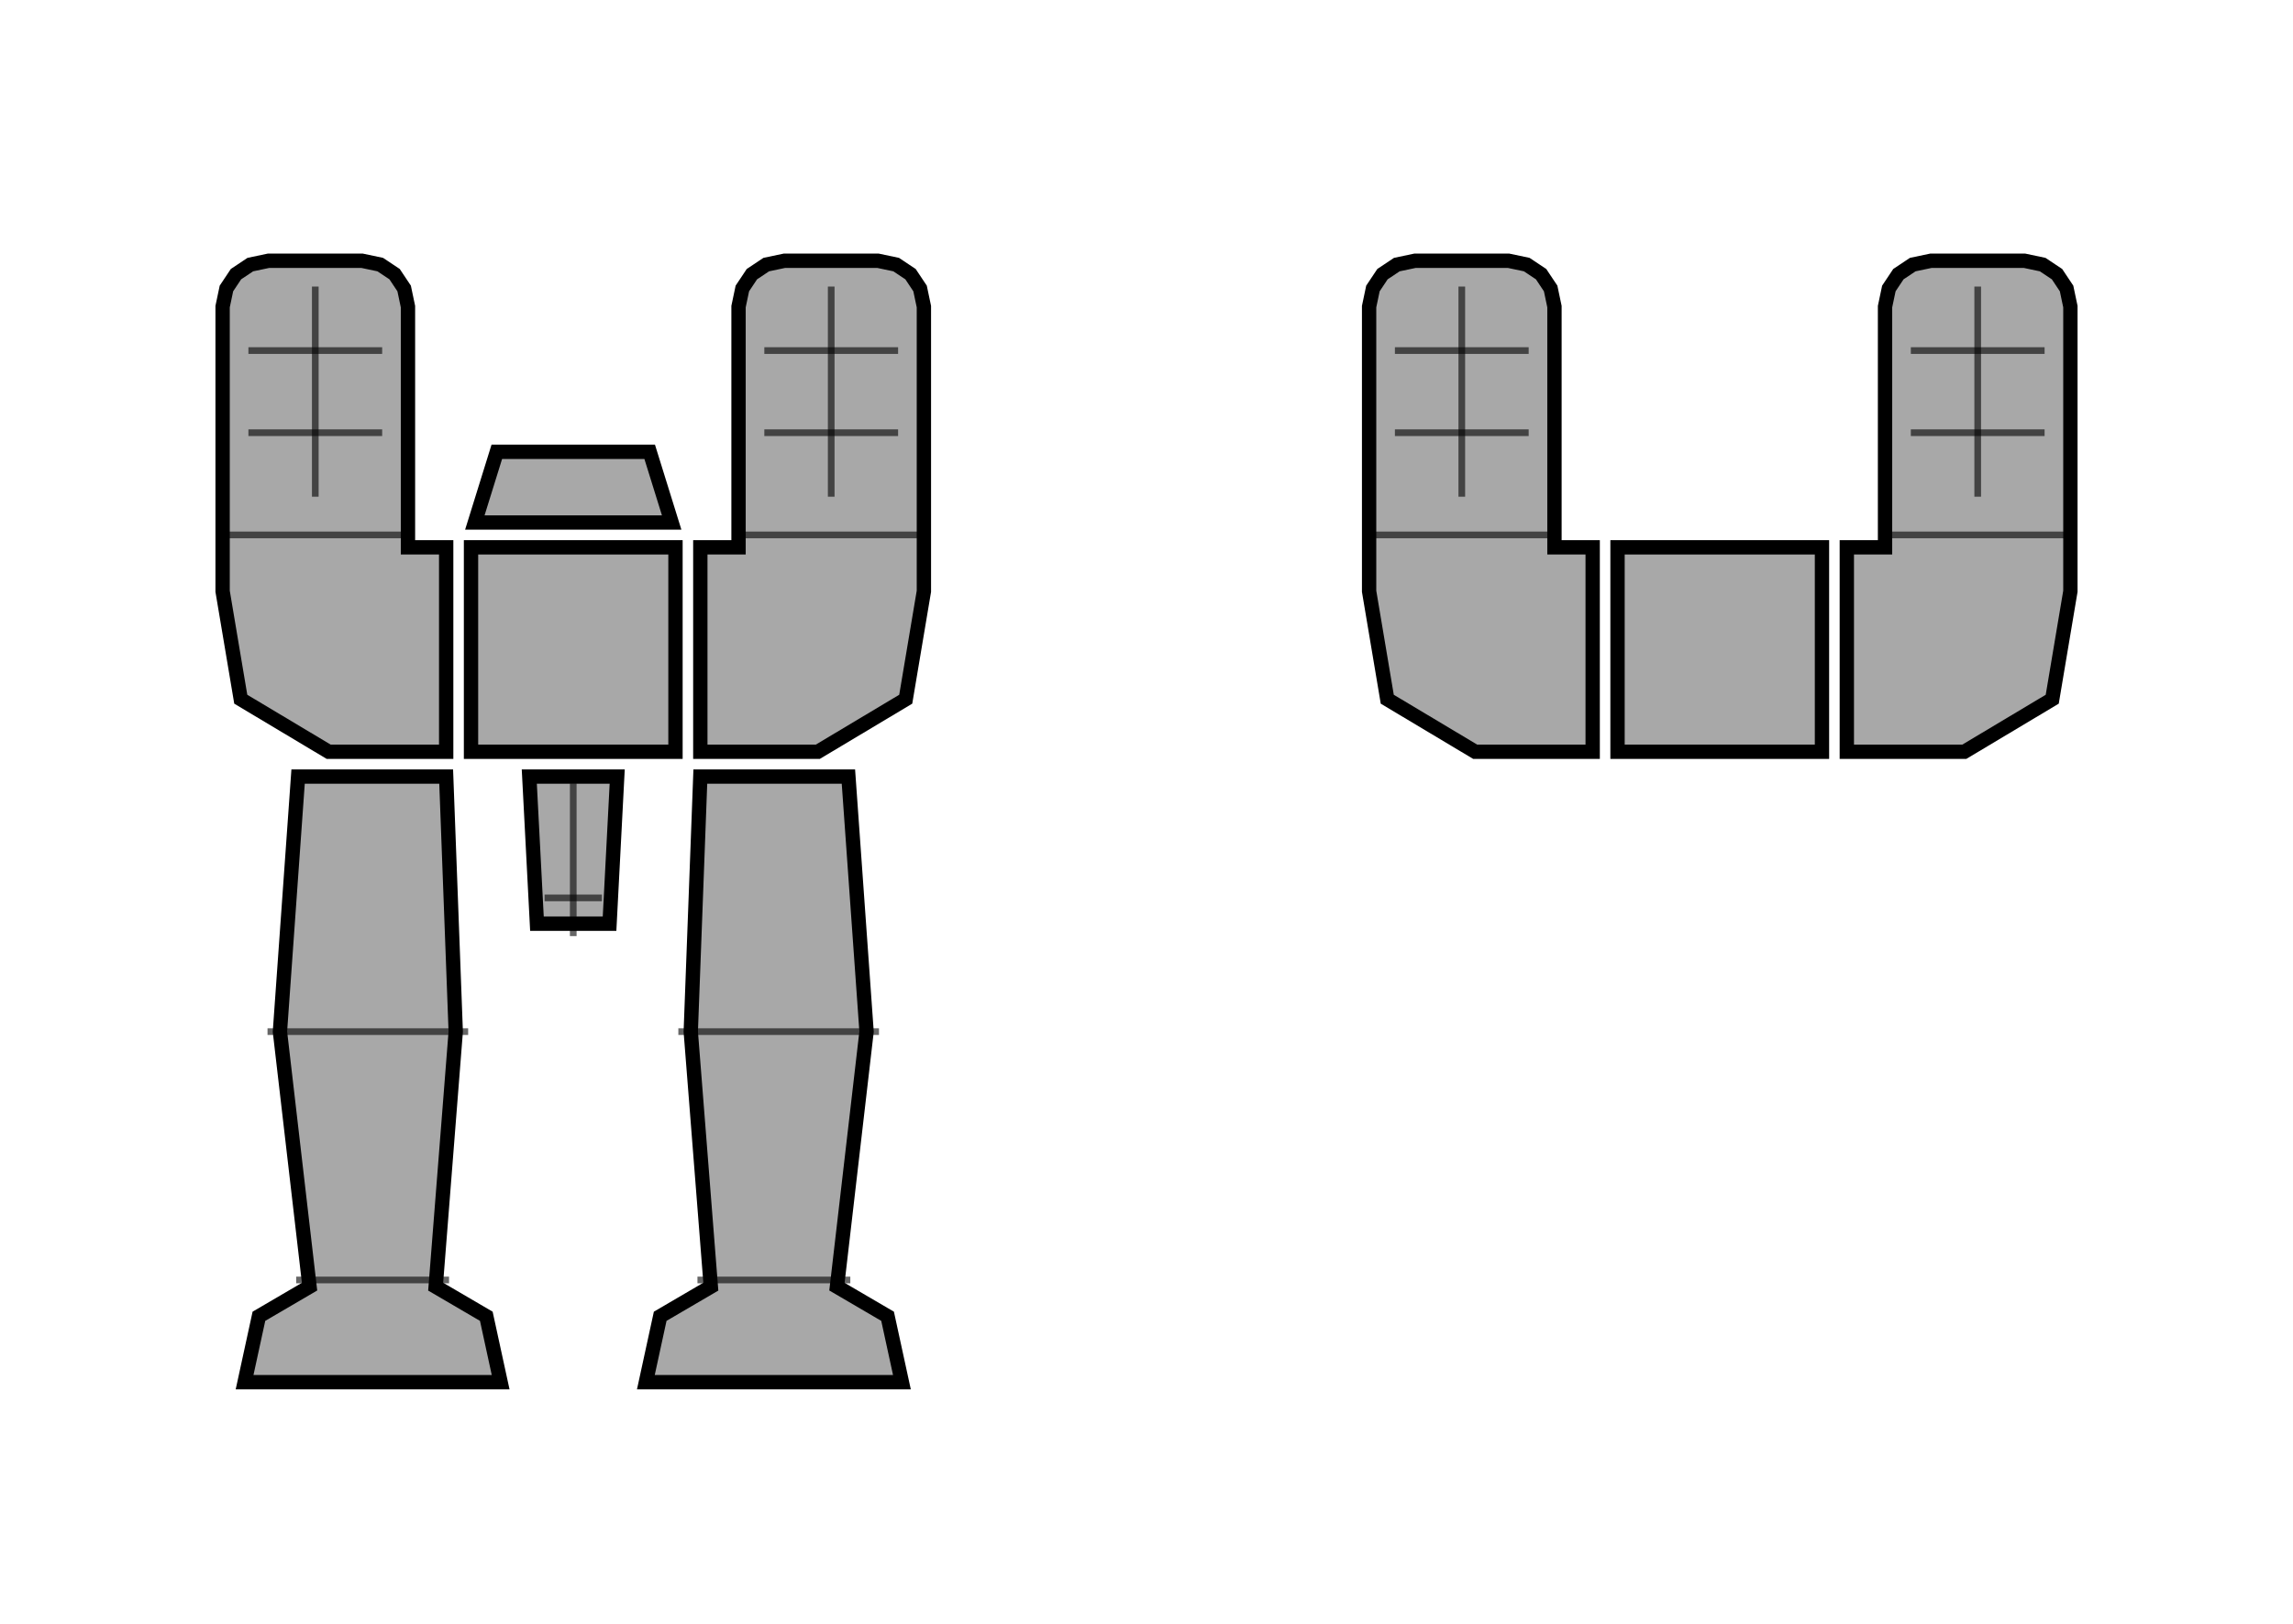
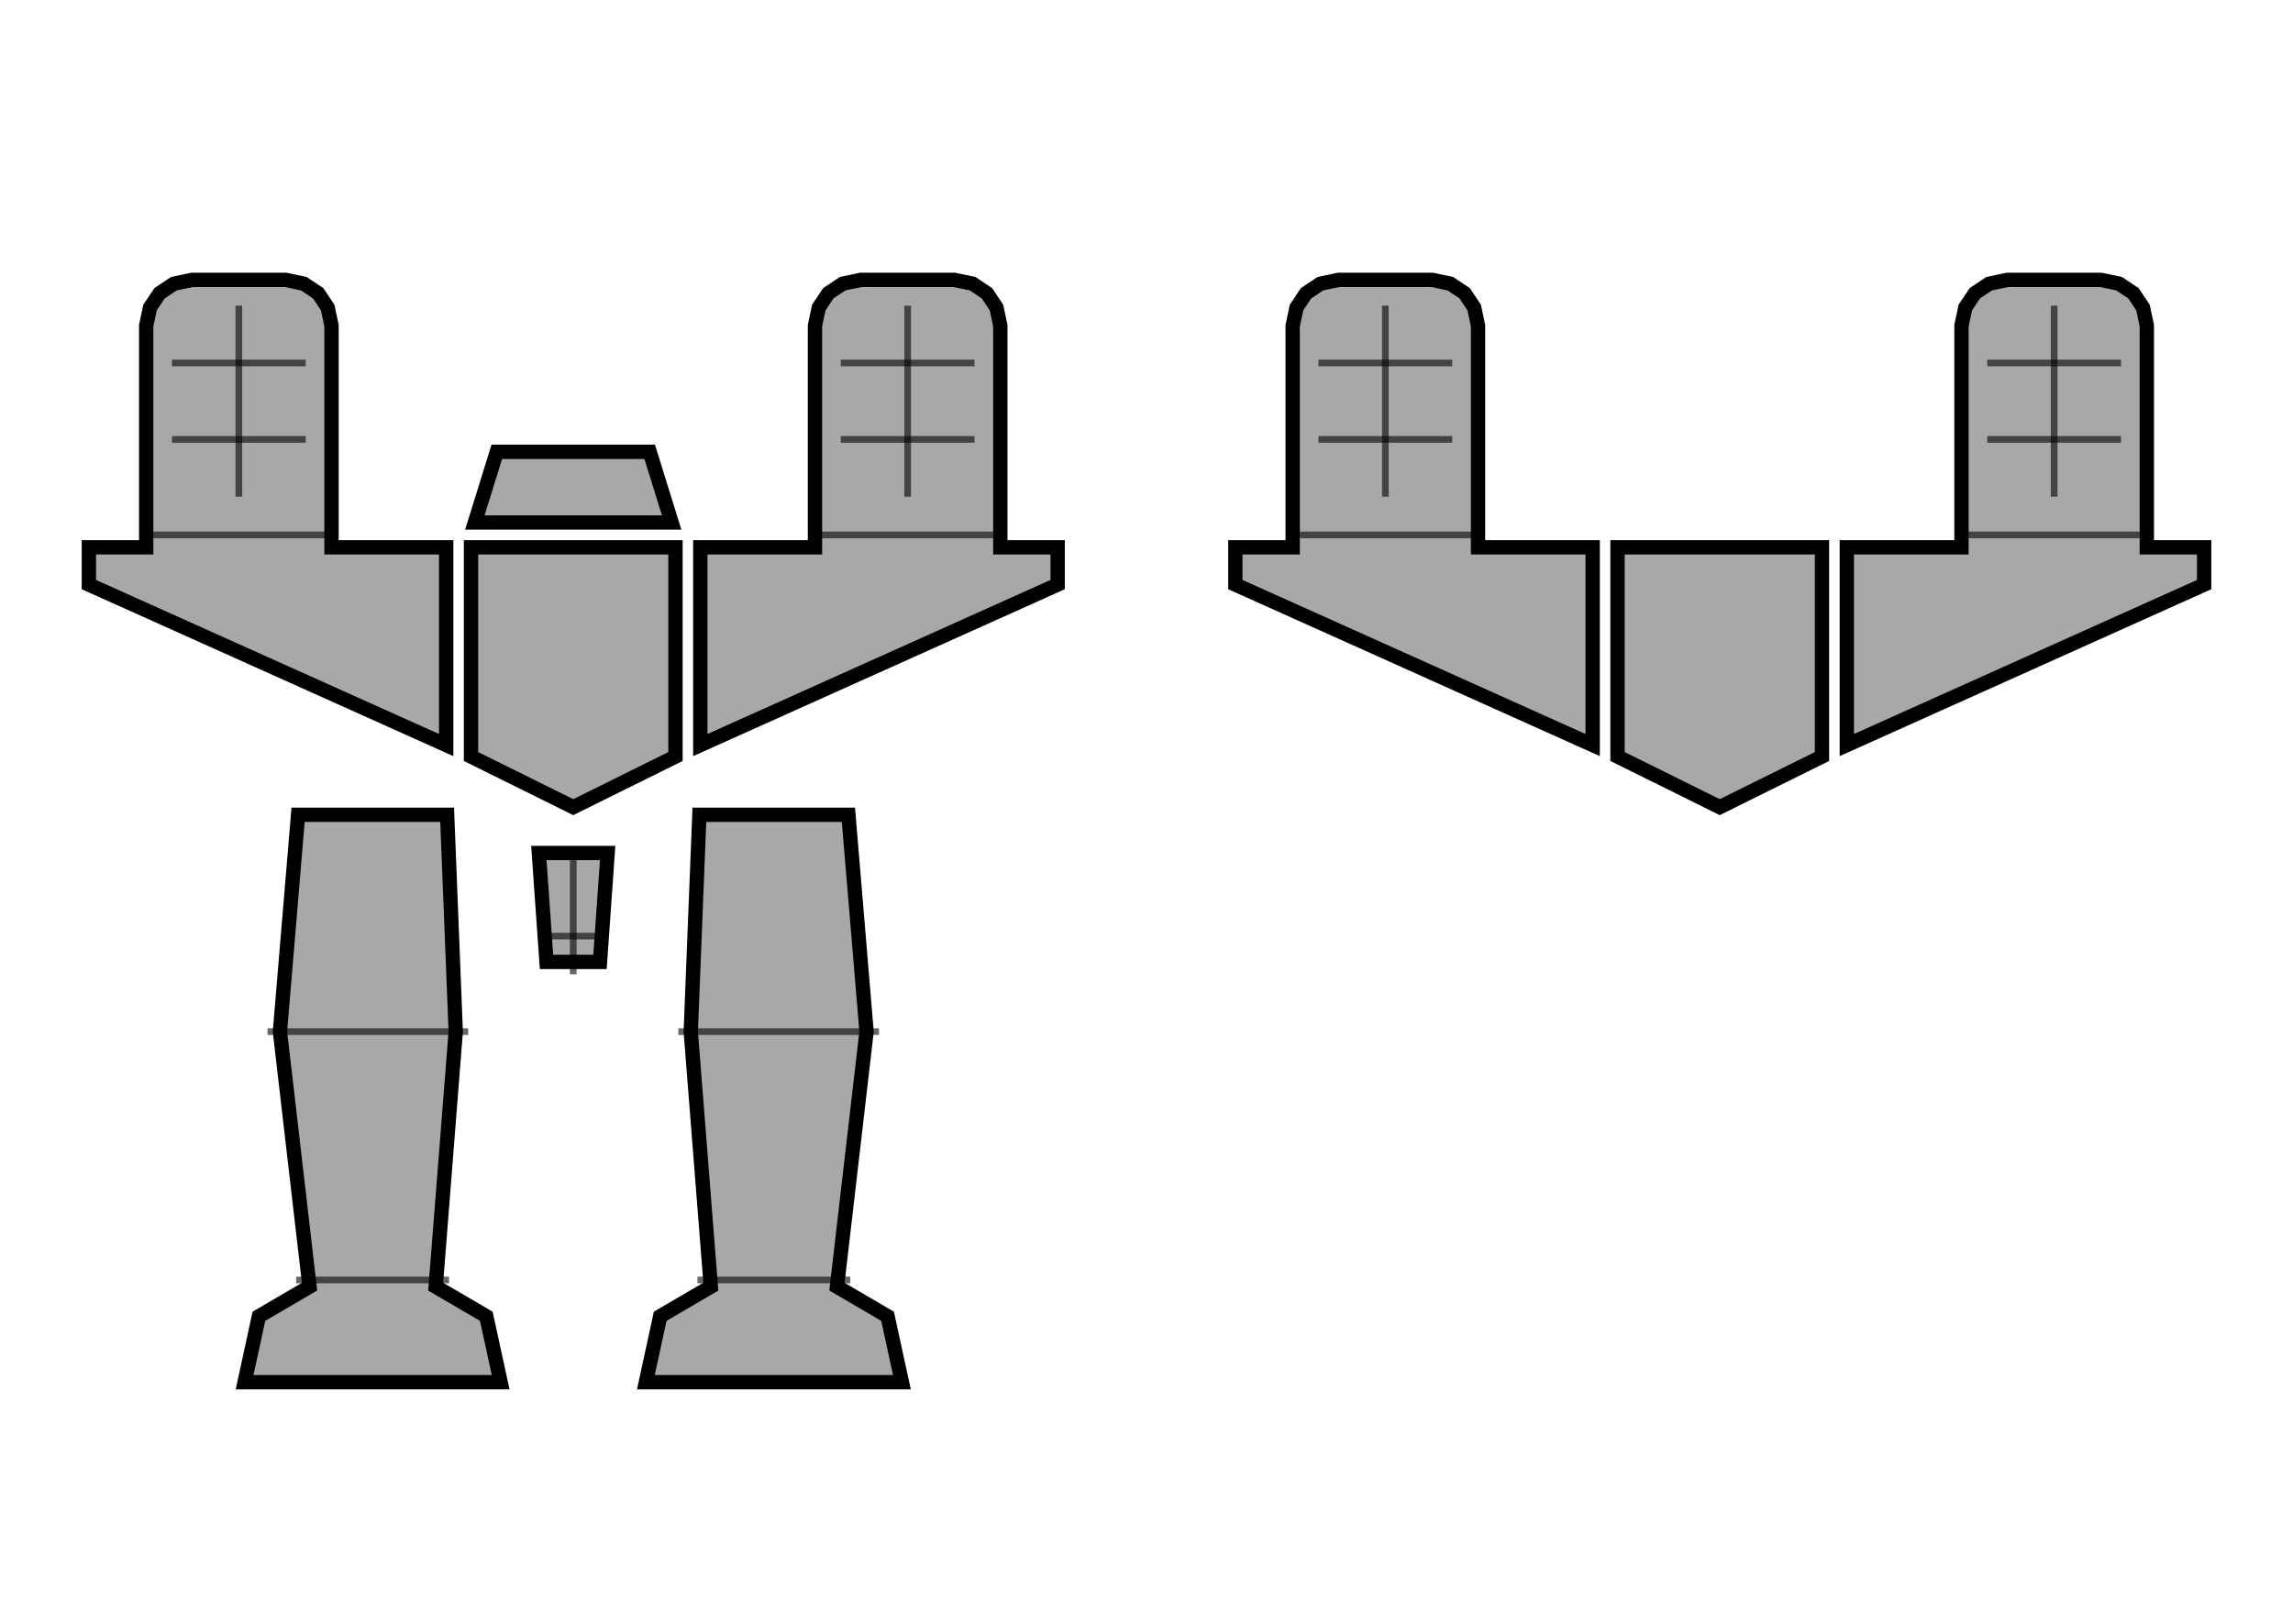
<svg xmlns="http://www.w3.org/2000/svg" viewBox="0 0 240 170">
  <g fill="none" stroke="#dbe5df" stroke-opacity=".22" stroke-width="1" stroke-linejoin="miter">
-     <polygon points="49.3,57.3 70.7,57.3 70.7,78.7 49.3,78.7" />
+     <polygon points="49.3,57.3 70.7,57.3 70.7,79.2 60.0,84.5 49.3,79.2" />
  </g>
  <g id="part-TORSO" fill="currentColor" fill-opacity=".34" stroke="currentColor" stroke-width="1.5" stroke-linejoin="miter">
-     <polygon points="49.3,57.3 70.7,57.3 70.7,78.7 49.3,78.7" />
+     <polygon points="49.3,57.3 70.7,57.3 70.7,79.2 60.0,84.5 49.3,79.2" />
  </g>
  <g fill="none" stroke="#dbe5df" stroke-opacity=".22" stroke-width="1" stroke-linejoin="miter">
-     <polygon points="46.7,78.7 34.4,78.7 25.2,73.2 23.3,61.9 23.3,32.1 23.7,30.2 24.7,28.7 26.2,27.7 28.1,27.3 37.9,27.3 39.8,27.7 41.3,28.7 42.3,30.2 42.7,32.1 42.7,57.3 46.7,57.3" />
-     <polygon points="193.3,57.3 197.3,57.3 197.3,32.1 197.7,30.2 198.7,28.7 200.2,27.7 202.1,27.3 211.9,27.3 213.8,27.7 215.3,28.7 216.3,30.2 216.7,32.1 216.7,61.9 214.8,73.2 205.6,78.7 193.3,78.7" />
+     <polygon points="46.7,78.0 9.3,61.2 9.3,57.3 15.3,57.3 15.3,34.1 15.7,32.2 16.7,30.7 18.2,29.7 20.1,29.3 29.9,29.3 31.8,29.7 33.3,30.7 34.3,32.2 34.7,34.1 34.7,57.3 46.7,57.3" />
+     <polygon points="193.3,57.3 205.3,57.3 205.3,34.1 205.7,32.2 206.7,30.7 208.2,29.7 210.1,29.3 219.9,29.3 221.8,29.7 223.3,30.7 224.3,32.2 224.7,34.1 224.7,57.3 230.7,57.3 230.7,61.2 193.3,78.0" />
  </g>
  <g id="part-RIGHT_SHOULDER" fill="currentColor" fill-opacity=".34" stroke="currentColor" stroke-width="1.5" stroke-linejoin="miter">
-     <polygon points="46.7,78.7 34.4,78.7 25.2,73.2 23.3,61.9 23.3,32.1 23.7,30.2 24.7,28.7 26.2,27.7 28.1,27.3 37.9,27.3 39.8,27.7 41.3,28.7 42.3,30.2 42.7,32.1 42.7,57.3 46.7,57.3" />
-     <polygon points="193.3,57.3 197.3,57.3 197.3,32.1 197.7,30.2 198.7,28.7 200.2,27.7 202.1,27.3 211.9,27.3 213.8,27.7 215.3,28.7 216.3,30.2 216.7,32.1 216.7,61.9 214.8,73.2 205.6,78.7 193.3,78.7" />
+     <polygon points="46.7,78.0 9.3,61.2 9.3,57.3 15.3,57.3 15.3,34.1 15.7,32.2 16.7,30.7 18.2,29.7 20.1,29.3 29.9,29.3 31.8,29.7 33.3,30.7 34.3,32.2 34.7,34.1 34.7,57.3 46.7,57.3" />
+     <polygon points="193.3,57.3 205.3,57.3 205.3,34.1 205.7,32.2 206.7,30.7 208.2,29.7 210.1,29.3 219.9,29.3 221.8,29.7 223.3,30.7 224.3,32.2 224.7,34.1 224.7,57.3 230.7,57.3 230.7,61.2 193.3,78.0" />
    <g fill="none" stroke-opacity=".6" stroke-width=".7" stroke-linecap="butt">
-       <line x1="23.5" y1="56.0" x2="42.5" y2="56.0" />
-       <line x1="33.0" y1="30.0" x2="33.0" y2="52.0" />
-       <line x1="26.0" y1="36.7" x2="40.0" y2="36.7" />
-       <line x1="26.0" y1="45.3" x2="40.0" y2="45.3" />
-       <line x1="216.5" y1="56.0" x2="197.5" y2="56.0" />
-       <line x1="207.0" y1="30.0" x2="207.0" y2="52.0" />
-       <line x1="214.0" y1="36.7" x2="200.0" y2="36.7" />
-       <line x1="214.0" y1="45.3" x2="200.0" y2="45.3" />
+       <line x1="15.5" y1="56.0" x2="34.5" y2="56.0" />
+       <line x1="25.0" y1="32.0" x2="25.0" y2="52.0" />
+       <line x1="18.0" y1="38.0" x2="32.0" y2="38.0" />
+       <line x1="18.0" y1="46.0" x2="32.0" y2="46.0" />
+       <line x1="224.5" y1="56.0" x2="205.5" y2="56.0" />
+       <line x1="215.0" y1="32.0" x2="215.0" y2="52.0" />
+       <line x1="222.0" y1="38.0" x2="208.0" y2="38.0" />
+       <line x1="222.0" y1="46.0" x2="208.0" y2="46.0" />
    </g>
  </g>
  <g fill="none" stroke="#dbe5df" stroke-opacity=".22" stroke-width="1" stroke-linejoin="miter">
-     <polygon points="73.3,57.3 77.3,57.3 77.3,32.1 77.7,30.2 78.7,28.7 80.2,27.7 82.1,27.3 91.9,27.3 93.8,27.7 95.3,28.7 96.3,30.2 96.7,32.1 96.7,61.9 94.8,73.2 85.6,78.7 73.3,78.7" />
-     <polygon points="166.7,78.7 154.4,78.7 145.2,73.2 143.3,61.9 143.3,32.1 143.7,30.2 144.7,28.7 146.2,27.7 148.1,27.3 157.9,27.3 159.8,27.7 161.3,28.7 162.3,30.2 162.7,32.1 162.7,57.3 166.7,57.3" />
+     <polygon points="73.3,57.3 85.3,57.3 85.3,34.1 85.7,32.2 86.7,30.7 88.2,29.7 90.1,29.3 99.9,29.3 101.8,29.7 103.3,30.7 104.3,32.2 104.7,34.1 104.7,57.3 110.7,57.3 110.7,61.2 73.3,78.0" />
+     <polygon points="166.7,78.0 129.3,61.2 129.3,57.3 135.3,57.3 135.3,34.1 135.7,32.2 136.7,30.7 138.2,29.7 140.1,29.3 149.9,29.3 151.8,29.7 153.3,30.7 154.3,32.2 154.7,34.1 154.7,57.3 166.7,57.3" />
  </g>
  <g id="part-LEFT_SHOULDER" fill="currentColor" fill-opacity=".34" stroke="currentColor" stroke-width="1.5" stroke-linejoin="miter">
-     <polygon points="73.3,57.3 77.3,57.3 77.3,32.1 77.7,30.2 78.7,28.7 80.2,27.7 82.1,27.3 91.9,27.3 93.8,27.7 95.3,28.7 96.3,30.2 96.7,32.1 96.7,61.9 94.8,73.2 85.6,78.7 73.3,78.7" />
-     <polygon points="166.7,78.7 154.4,78.7 145.2,73.2 143.3,61.9 143.3,32.1 143.7,30.2 144.7,28.7 146.2,27.7 148.1,27.3 157.9,27.3 159.8,27.7 161.3,28.7 162.3,30.2 162.7,32.1 162.7,57.3 166.7,57.3" />
+     <polygon points="73.3,57.3 85.3,57.3 85.3,34.1 85.7,32.2 86.7,30.7 88.2,29.7 90.1,29.3 99.9,29.3 101.8,29.7 103.3,30.7 104.3,32.2 104.7,34.1 104.7,57.3 110.7,57.3 110.7,61.2 73.3,78.0" />
+     <polygon points="166.7,78.0 129.3,61.2 129.3,57.3 135.3,57.3 135.3,34.1 135.7,32.2 136.7,30.7 138.2,29.7 140.1,29.3 149.9,29.3 151.8,29.7 153.3,30.7 154.3,32.2 154.7,34.1 154.7,57.3 166.7,57.3" />
    <g fill="none" stroke-opacity=".6" stroke-width=".7" stroke-linecap="butt">
-       <line x1="96.5" y1="56.0" x2="77.5" y2="56.0" />
-       <line x1="87.0" y1="30.0" x2="87.0" y2="52.0" />
-       <line x1="94.0" y1="36.7" x2="80.0" y2="36.7" />
-       <line x1="94.0" y1="45.3" x2="80.0" y2="45.3" />
-       <line x1="143.5" y1="56.0" x2="162.5" y2="56.0" />
-       <line x1="153.0" y1="30.0" x2="153.0" y2="52.0" />
-       <line x1="146.0" y1="36.7" x2="160.0" y2="36.7" />
-       <line x1="146.0" y1="45.3" x2="160.0" y2="45.3" />
+       <line x1="104.5" y1="56.0" x2="85.5" y2="56.0" />
+       <line x1="95.0" y1="32.0" x2="95.0" y2="52.0" />
+       <line x1="102.0" y1="38.0" x2="88.0" y2="38.0" />
+       <line x1="102.0" y1="46.0" x2="88.0" y2="46.0" />
+       <line x1="135.5" y1="56.0" x2="154.5" y2="56.0" />
+       <line x1="145.0" y1="32.0" x2="145.0" y2="52.0" />
+       <line x1="138.0" y1="38.0" x2="152.0" y2="38.0" />
+       <line x1="138.0" y1="46.0" x2="152.0" y2="46.0" />
    </g>
  </g>
  <g fill="none" stroke="#dbe5df" stroke-opacity=".22" stroke-width="1" stroke-linejoin="miter">
    <polygon points="52.0,47.3 68.0,47.3 70.3,54.7 49.7,54.7" />
  </g>
  <g id="part-HEAD" fill="currentColor" fill-opacity=".34" stroke="currentColor" stroke-width="1.5" stroke-linejoin="miter">
    <polygon points="52.0,47.3 68.0,47.3 70.3,54.7 49.7,54.7" />
  </g>
  <g fill="none" stroke="#dbe5df" stroke-opacity=".22" stroke-width="1" stroke-linejoin="miter">
-     <polygon points="55.4,81.3 64.6,81.3 63.8,96.7 56.2,96.7" />
+     <polygon points="56.4,89.3 63.6,89.3 62.8,100.7 57.2,100.7" />
  </g>
  <g id="part-ARMS" fill="currentColor" fill-opacity=".34" stroke="currentColor" stroke-width="1.5" stroke-linejoin="miter">
-     <polygon points="55.4,81.3 64.6,81.3 63.8,96.7 56.2,96.7" />
+     <polygon points="56.4,89.3 63.6,89.3 62.8,100.7 57.2,100.7" />
    <g fill="none" stroke-opacity=".6" stroke-width=".7" stroke-linecap="butt">
-       <line x1="57.0" y1="94.0" x2="63.0" y2="94.0" />
-       <line x1="60.0" y1="82.0" x2="60.0" y2="98.0" />
+       <line x1="57.0" y1="98.0" x2="63.0" y2="98.0" />
+       <line x1="60.0" y1="90.0" x2="60.0" y2="102.0" />
    </g>
  </g>
  <g fill="none" stroke="#dbe5df" stroke-opacity=".22" stroke-width="1" stroke-linejoin="miter">
-     <polygon points="31.2,81.3 46.7,81.3 47.7,108.0 45.6,134.7 50.9,137.8 52.4,144.7 25.6,144.7 27.1,137.8 32.4,134.7 29.3,108.0" />
-     <polygon points="90.7,108.0 87.6,134.7 92.9,137.8 94.4,144.7 67.6,144.7 69.1,137.8 74.4,134.7 72.3,108.0 73.3,81.3 88.8,81.3" />
+     <polygon points="31.2,85.3 46.8,85.3 47.7,108.0 45.6,134.7 50.9,137.8 52.4,144.7 25.6,144.7 27.1,137.8 32.4,134.7 29.3,108.0" />
+     <polygon points="90.7,108.0 87.6,134.7 92.9,137.8 94.4,144.7 67.6,144.7 69.1,137.8 74.4,134.7 72.3,108.0 73.2,85.3 88.8,85.3" />
  </g>
  <g id="part-LEGS" fill="currentColor" fill-opacity=".34" stroke="currentColor" stroke-width="1.5" stroke-linejoin="miter">
-     <polygon points="31.2,81.3 46.7,81.3 47.7,108.0 45.6,134.7 50.9,137.8 52.4,144.7 25.6,144.7 27.1,137.8 32.4,134.7 29.3,108.0" />
-     <polygon points="90.7,108.0 87.6,134.7 92.9,137.8 94.4,144.7 67.6,144.7 69.1,137.8 74.4,134.7 72.3,108.0 73.3,81.3 88.8,81.3" />
+     <polygon points="31.2,85.3 46.8,85.3 47.7,108.0 45.6,134.7 50.9,137.8 52.4,144.7 25.6,144.7 27.1,137.8 32.4,134.7 29.3,108.0" />
+     <polygon points="90.7,108.0 87.6,134.7 92.9,137.8 94.4,144.7 67.6,144.7 69.1,137.8 74.4,134.7 72.3,108.0 73.2,85.3 88.8,85.3" />
    <g fill="none" stroke-opacity=".6" stroke-width=".7" stroke-linecap="butt">
      <line x1="28.0" y1="108.0" x2="49.0" y2="108.0" />
      <line x1="31.0" y1="134.0" x2="47.0" y2="134.0" />
      <line x1="92.0" y1="108.0" x2="71.0" y2="108.0" />
      <line x1="89.0" y1="134.0" x2="73.0" y2="134.0" />
    </g>
  </g>
  <g fill="none" stroke="#dbe5df" stroke-opacity=".22" stroke-width="1" stroke-linejoin="miter">
-     <polygon points="169.3,57.3 190.7,57.3 190.7,78.7 169.3,78.7" />
+     <polygon points="169.3,57.3 190.7,57.3 190.7,79.2 180.0,84.5 169.3,79.2" />
  </g>
  <g id="part-TORSO_REAR" fill="currentColor" fill-opacity=".34" stroke="currentColor" stroke-width="1.5" stroke-linejoin="miter">
-     <polygon points="169.3,57.3 190.7,57.3 190.7,78.7 169.3,78.7" />
+     <polygon points="169.3,57.3 190.7,57.3 190.7,79.2 180.0,84.5 169.3,79.2" />
  </g>
</svg>
